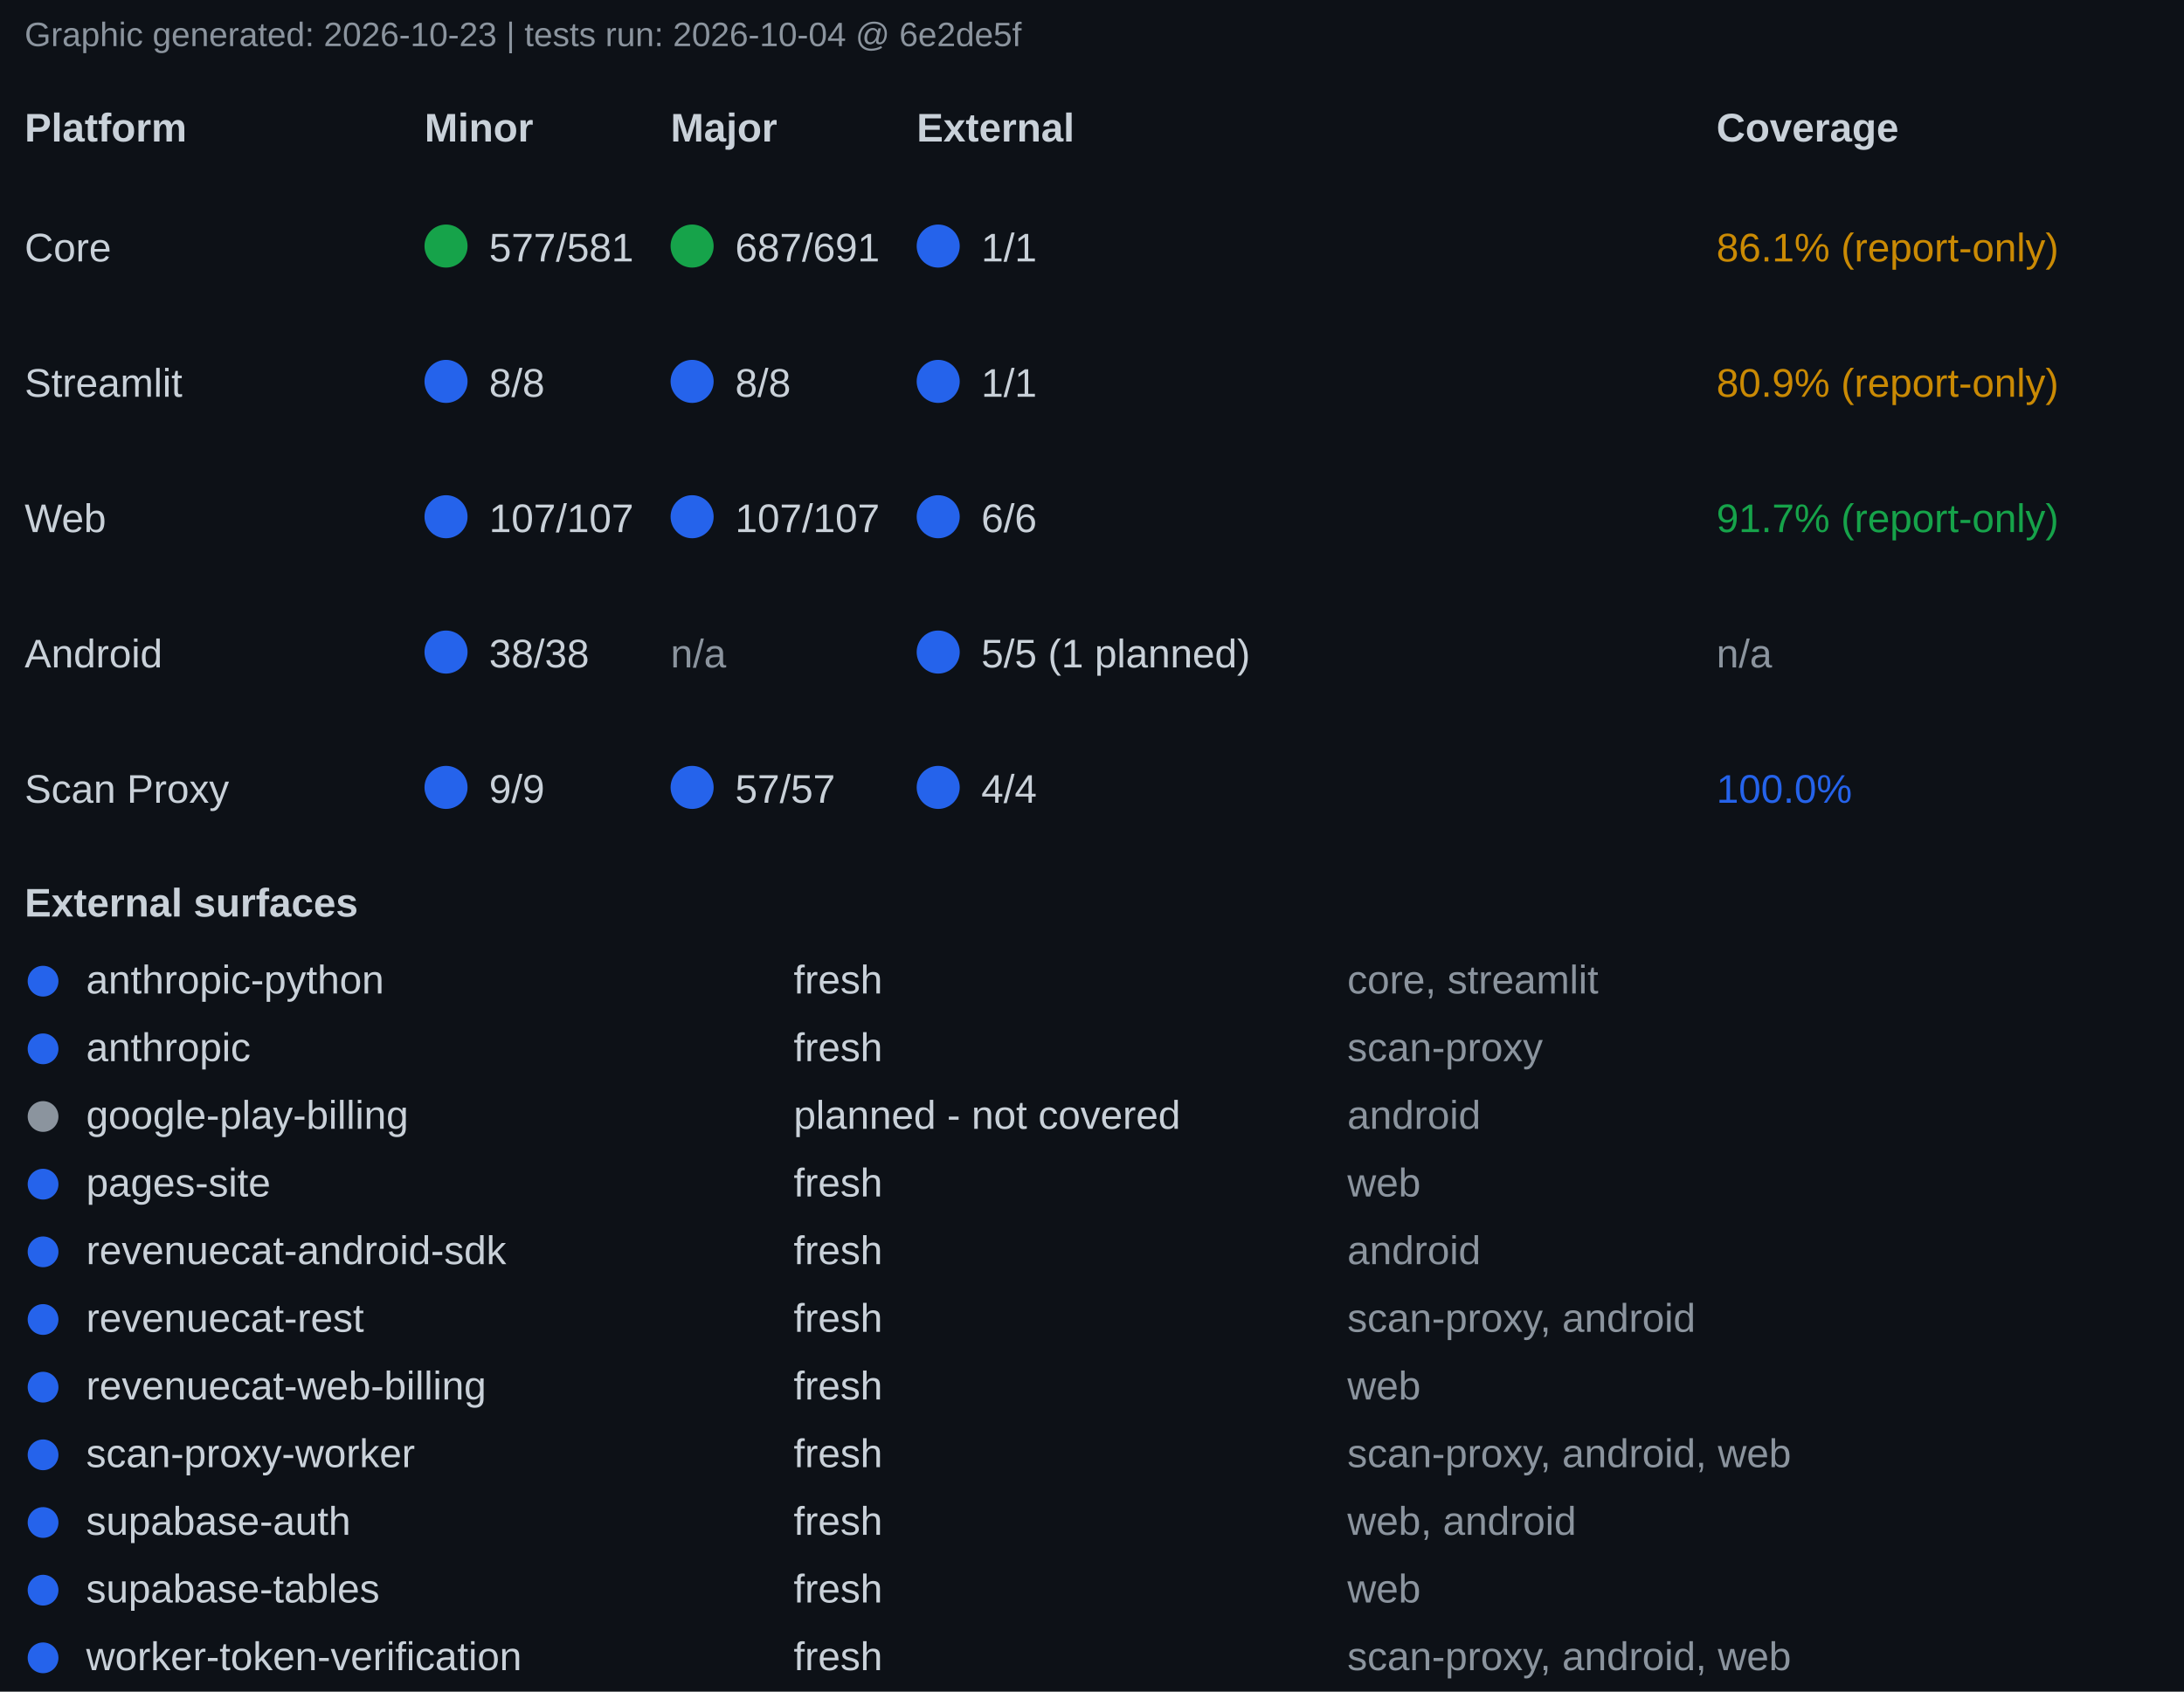
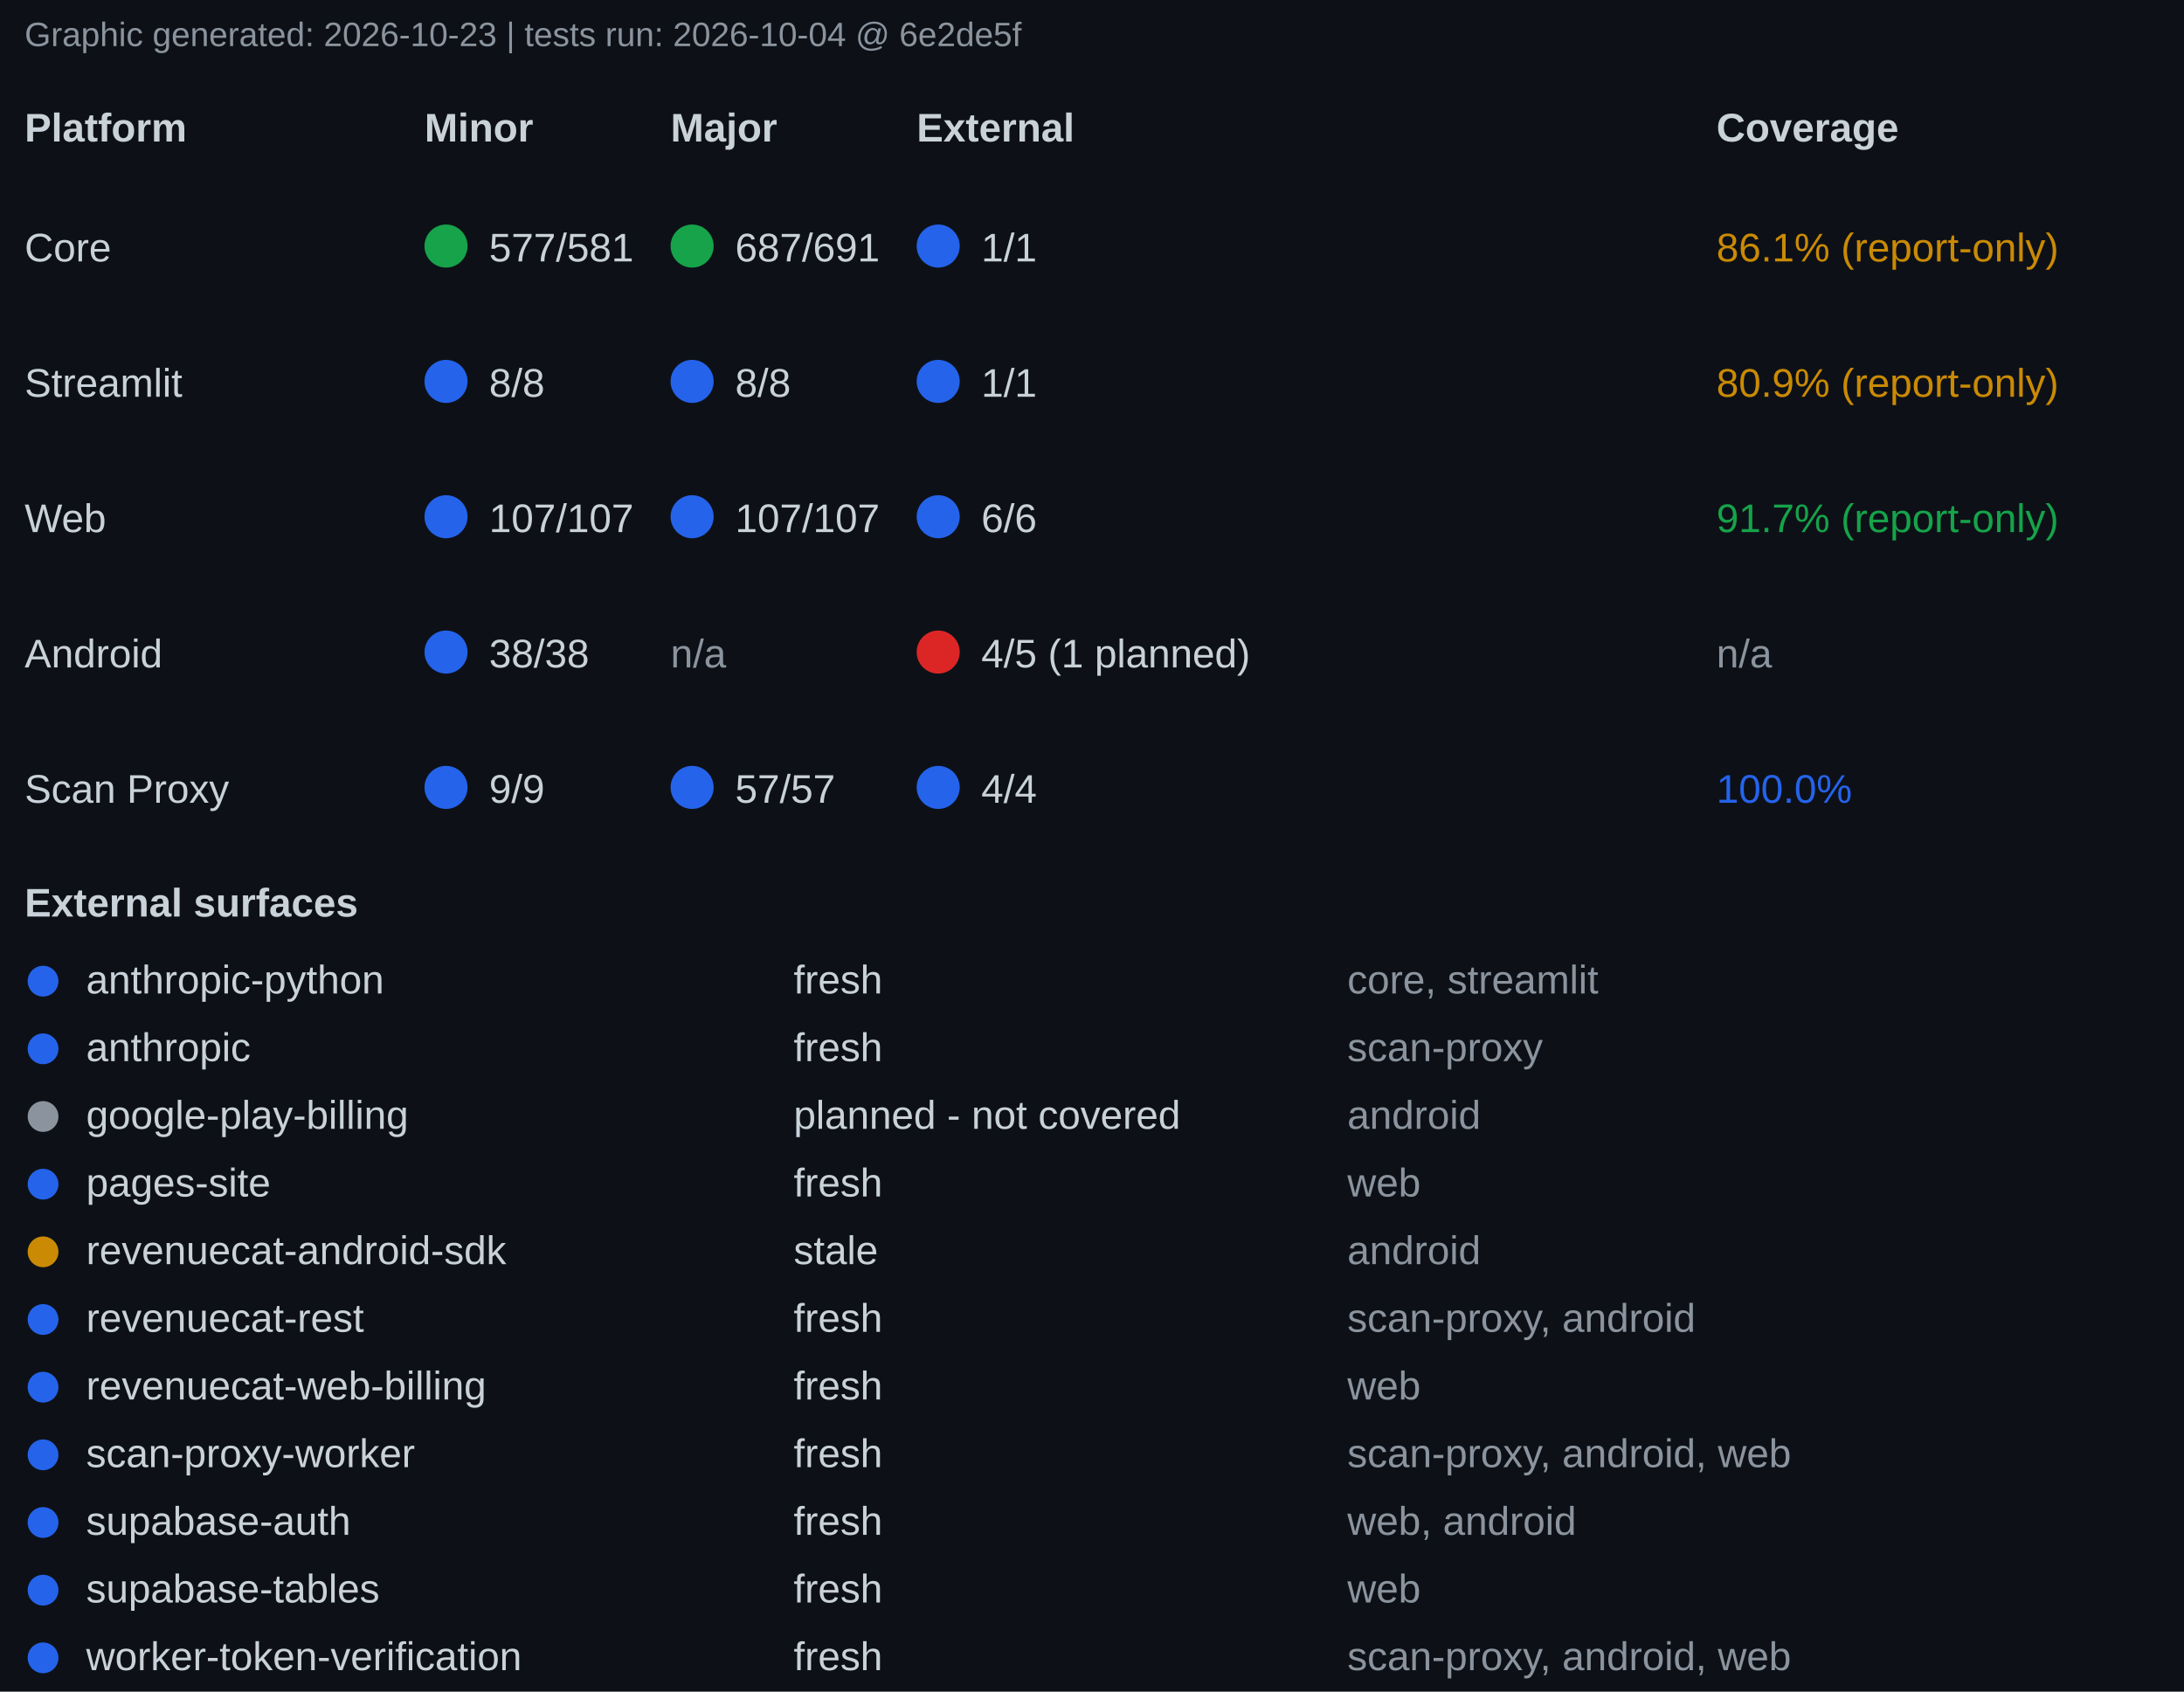
<svg xmlns="http://www.w3.org/2000/svg" width="710" height="550" font-family="Segoe UI, Arial, sans-serif" font-size="13">
  <rect x="0" y="0" width="710" height="550" fill="#0d1117" />
  <text x="8" y="15" fill="#8b949e" font-size="11">Graphic generated: 2026-10-23 | tests run: 2026-10-04 @ 6e2de5f</text>
  <text x="8" y="46" fill="#c9d1d9" font-weight="bold">Platform</text>
  <text x="138" y="46" fill="#c9d1d9" font-weight="bold">Minor</text>
  <text x="218" y="46" fill="#c9d1d9" font-weight="bold">Major</text>
  <text x="298" y="46" fill="#c9d1d9" font-weight="bold">External</text>
  <text x="558" y="46" fill="#c9d1d9" font-weight="bold">Coverage</text>
  <text x="8" y="85" fill="#c9d1d9">Core</text>
  <circle cx="145" cy="80" r="7" fill="#16a34a" />
  <text x="159" y="85" fill="#c9d1d9">577/581</text>
  <circle cx="225" cy="80" r="7" fill="#16a34a" />
  <text x="239" y="85" fill="#c9d1d9">687/691</text>
  <circle cx="305" cy="80" r="7" fill="#2563eb" />
  <text x="319" y="85" fill="#c9d1d9">1/1</text>
  <text x="558" y="85" fill="#ca8a04">86.1% (report-only)</text>
  <text x="8" y="129" fill="#c9d1d9">Streamlit</text>
  <circle cx="145" cy="124" r="7" fill="#2563eb" />
  <text x="159" y="129" fill="#c9d1d9">8/8</text>
  <circle cx="225" cy="124" r="7" fill="#2563eb" />
  <text x="239" y="129" fill="#c9d1d9">8/8</text>
  <circle cx="305" cy="124" r="7" fill="#2563eb" />
  <text x="319" y="129" fill="#c9d1d9">1/1</text>
  <text x="558" y="129" fill="#ca8a04">80.9% (report-only)</text>
  <text x="8" y="173" fill="#c9d1d9">Web</text>
  <circle cx="145" cy="168" r="7" fill="#2563eb" />
  <text x="159" y="173" fill="#c9d1d9">107/107</text>
  <circle cx="225" cy="168" r="7" fill="#2563eb" />
  <text x="239" y="173" fill="#c9d1d9">107/107</text>
  <circle cx="305" cy="168" r="7" fill="#2563eb" />
  <text x="319" y="173" fill="#c9d1d9">6/6</text>
  <text x="558" y="173" fill="#16a34a">91.7% (report-only)</text>
  <text x="8" y="217" fill="#c9d1d9">Android</text>
  <circle cx="145" cy="212" r="7" fill="#2563eb" />
  <text x="159" y="217" fill="#c9d1d9">38/38</text>
  <text x="218" y="217" fill="#8b949e">n/a</text>
-   <circle cx="305" cy="212" r="7" fill="#2563eb" />
-   <text x="319" y="217" fill="#c9d1d9">5/5 (1 planned)</text>
+   <circle cx="305" cy="212" r="7" fill="#dc2626" />
+   <text x="319" y="217" fill="#c9d1d9">4/5 (1 planned)</text>
  <text x="558" y="217" fill="#8b949e">n/a</text>
  <text x="8" y="261" fill="#c9d1d9">Scan Proxy</text>
  <circle cx="145" cy="256" r="7" fill="#2563eb" />
  <text x="159" y="261" fill="#c9d1d9">9/9</text>
  <circle cx="225" cy="256" r="7" fill="#2563eb" />
  <text x="239" y="261" fill="#c9d1d9">57/57</text>
  <circle cx="305" cy="256" r="7" fill="#2563eb" />
  <text x="319" y="261" fill="#c9d1d9">4/4</text>
  <text x="558" y="261" fill="#2563eb">100.0%</text>
  <text x="8" y="298" fill="#c9d1d9" font-weight="bold">External surfaces</text>
  <circle cx="14" cy="319" r="5" fill="#2563eb" />
  <text x="28" y="323" fill="#c9d1d9">anthropic-python</text>
  <text x="258" y="323" fill="#c9d1d9">fresh</text>
  <text x="438" y="323" fill="#8b949e">core, streamlit</text>
  <circle cx="14" cy="341" r="5" fill="#2563eb" />
  <text x="28" y="345" fill="#c9d1d9">anthropic</text>
  <text x="258" y="345" fill="#c9d1d9">fresh</text>
  <text x="438" y="345" fill="#8b949e">scan-proxy</text>
  <circle cx="14" cy="363" r="5" fill="#8b949e" />
  <text x="28" y="367" fill="#c9d1d9">google-play-billing</text>
  <text x="258" y="367" fill="#c9d1d9">planned - not covered</text>
  <text x="438" y="367" fill="#8b949e">android</text>
  <circle cx="14" cy="385" r="5" fill="#2563eb" />
  <text x="28" y="389" fill="#c9d1d9">pages-site</text>
  <text x="258" y="389" fill="#c9d1d9">fresh</text>
  <text x="438" y="389" fill="#8b949e">web</text>
-   <circle cx="14" cy="407" r="5" fill="#2563eb" />
+   <circle cx="14" cy="407" r="5" fill="#ca8a04" />
  <text x="28" y="411" fill="#c9d1d9">revenuecat-android-sdk</text>
-   <text x="258" y="411" fill="#c9d1d9">fresh</text>
+   <text x="258" y="411" fill="#c9d1d9">stale</text>
  <text x="438" y="411" fill="#8b949e">android</text>
  <circle cx="14" cy="429" r="5" fill="#2563eb" />
  <text x="28" y="433" fill="#c9d1d9">revenuecat-rest</text>
  <text x="258" y="433" fill="#c9d1d9">fresh</text>
  <text x="438" y="433" fill="#8b949e">scan-proxy, android</text>
  <circle cx="14" cy="451" r="5" fill="#2563eb" />
  <text x="28" y="455" fill="#c9d1d9">revenuecat-web-billing</text>
  <text x="258" y="455" fill="#c9d1d9">fresh</text>
  <text x="438" y="455" fill="#8b949e">web</text>
  <circle cx="14" cy="473" r="5" fill="#2563eb" />
  <text x="28" y="477" fill="#c9d1d9">scan-proxy-worker</text>
  <text x="258" y="477" fill="#c9d1d9">fresh</text>
  <text x="438" y="477" fill="#8b949e">scan-proxy, android, web</text>
  <circle cx="14" cy="495" r="5" fill="#2563eb" />
  <text x="28" y="499" fill="#c9d1d9">supabase-auth</text>
  <text x="258" y="499" fill="#c9d1d9">fresh</text>
  <text x="438" y="499" fill="#8b949e">web, android</text>
  <circle cx="14" cy="517" r="5" fill="#2563eb" />
  <text x="28" y="521" fill="#c9d1d9">supabase-tables</text>
  <text x="258" y="521" fill="#c9d1d9">fresh</text>
  <text x="438" y="521" fill="#8b949e">web</text>
  <circle cx="14" cy="539" r="5" fill="#2563eb" />
  <text x="28" y="543" fill="#c9d1d9">worker-token-verification</text>
  <text x="258" y="543" fill="#c9d1d9">fresh</text>
  <text x="438" y="543" fill="#8b949e">scan-proxy, android, web</text>
</svg>
